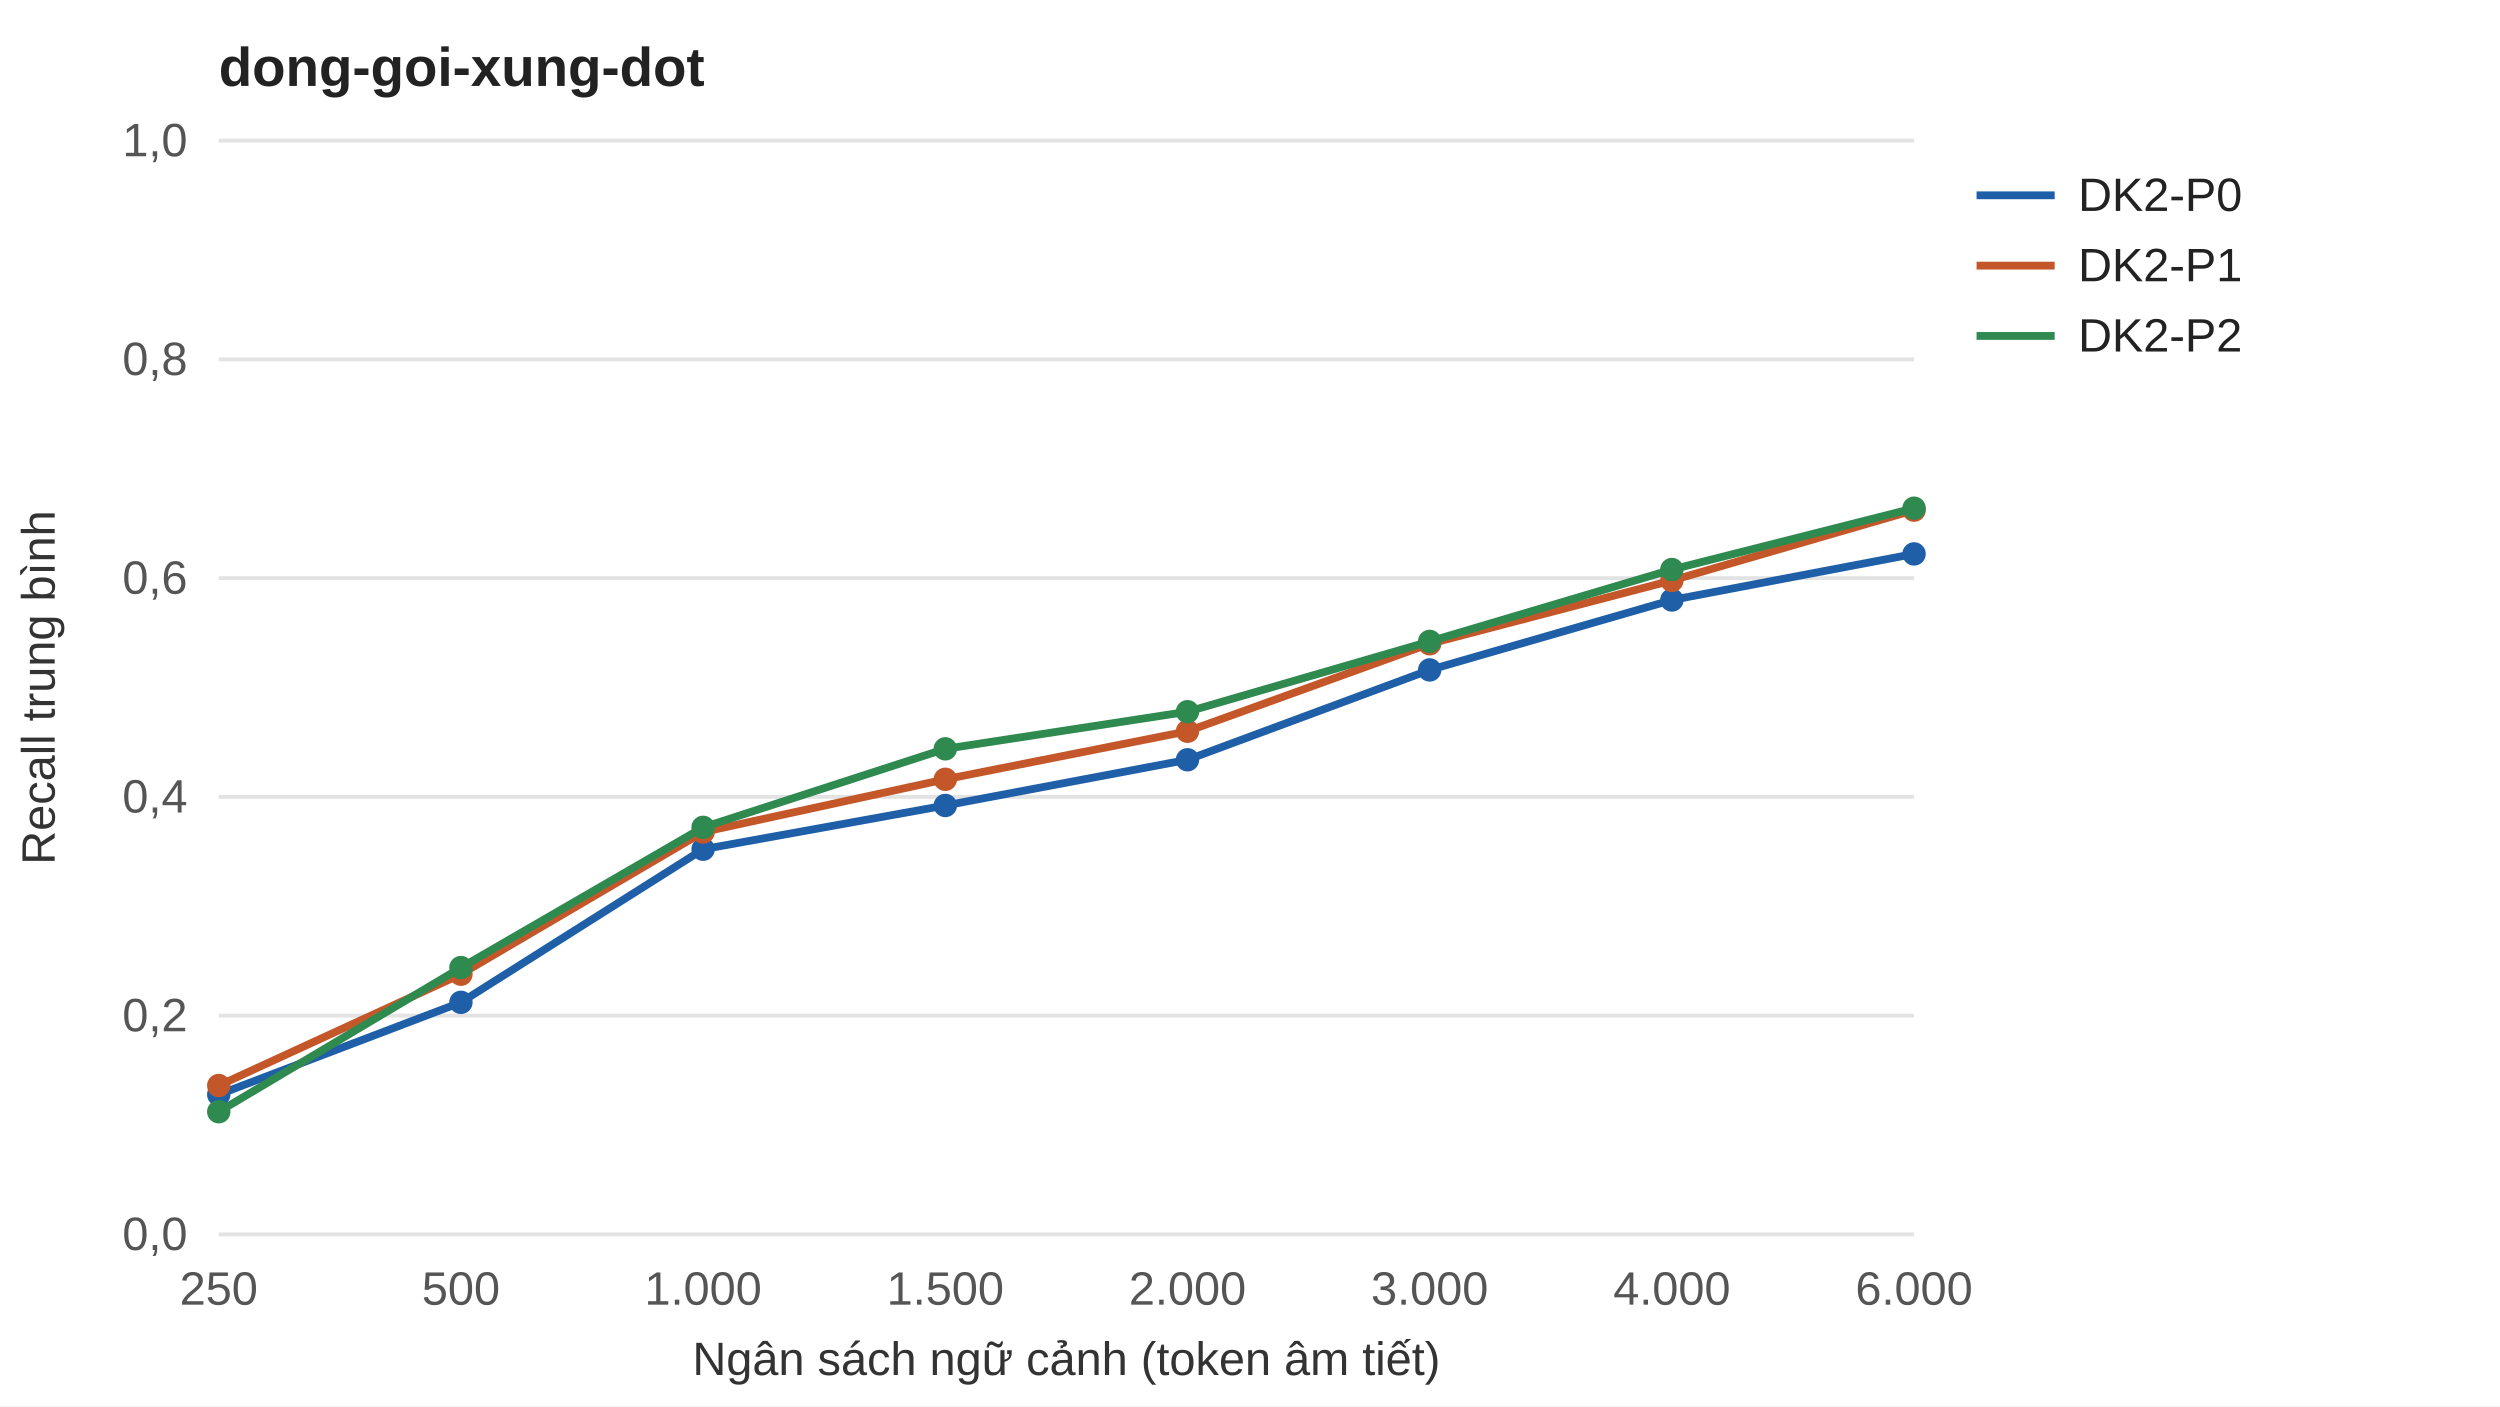
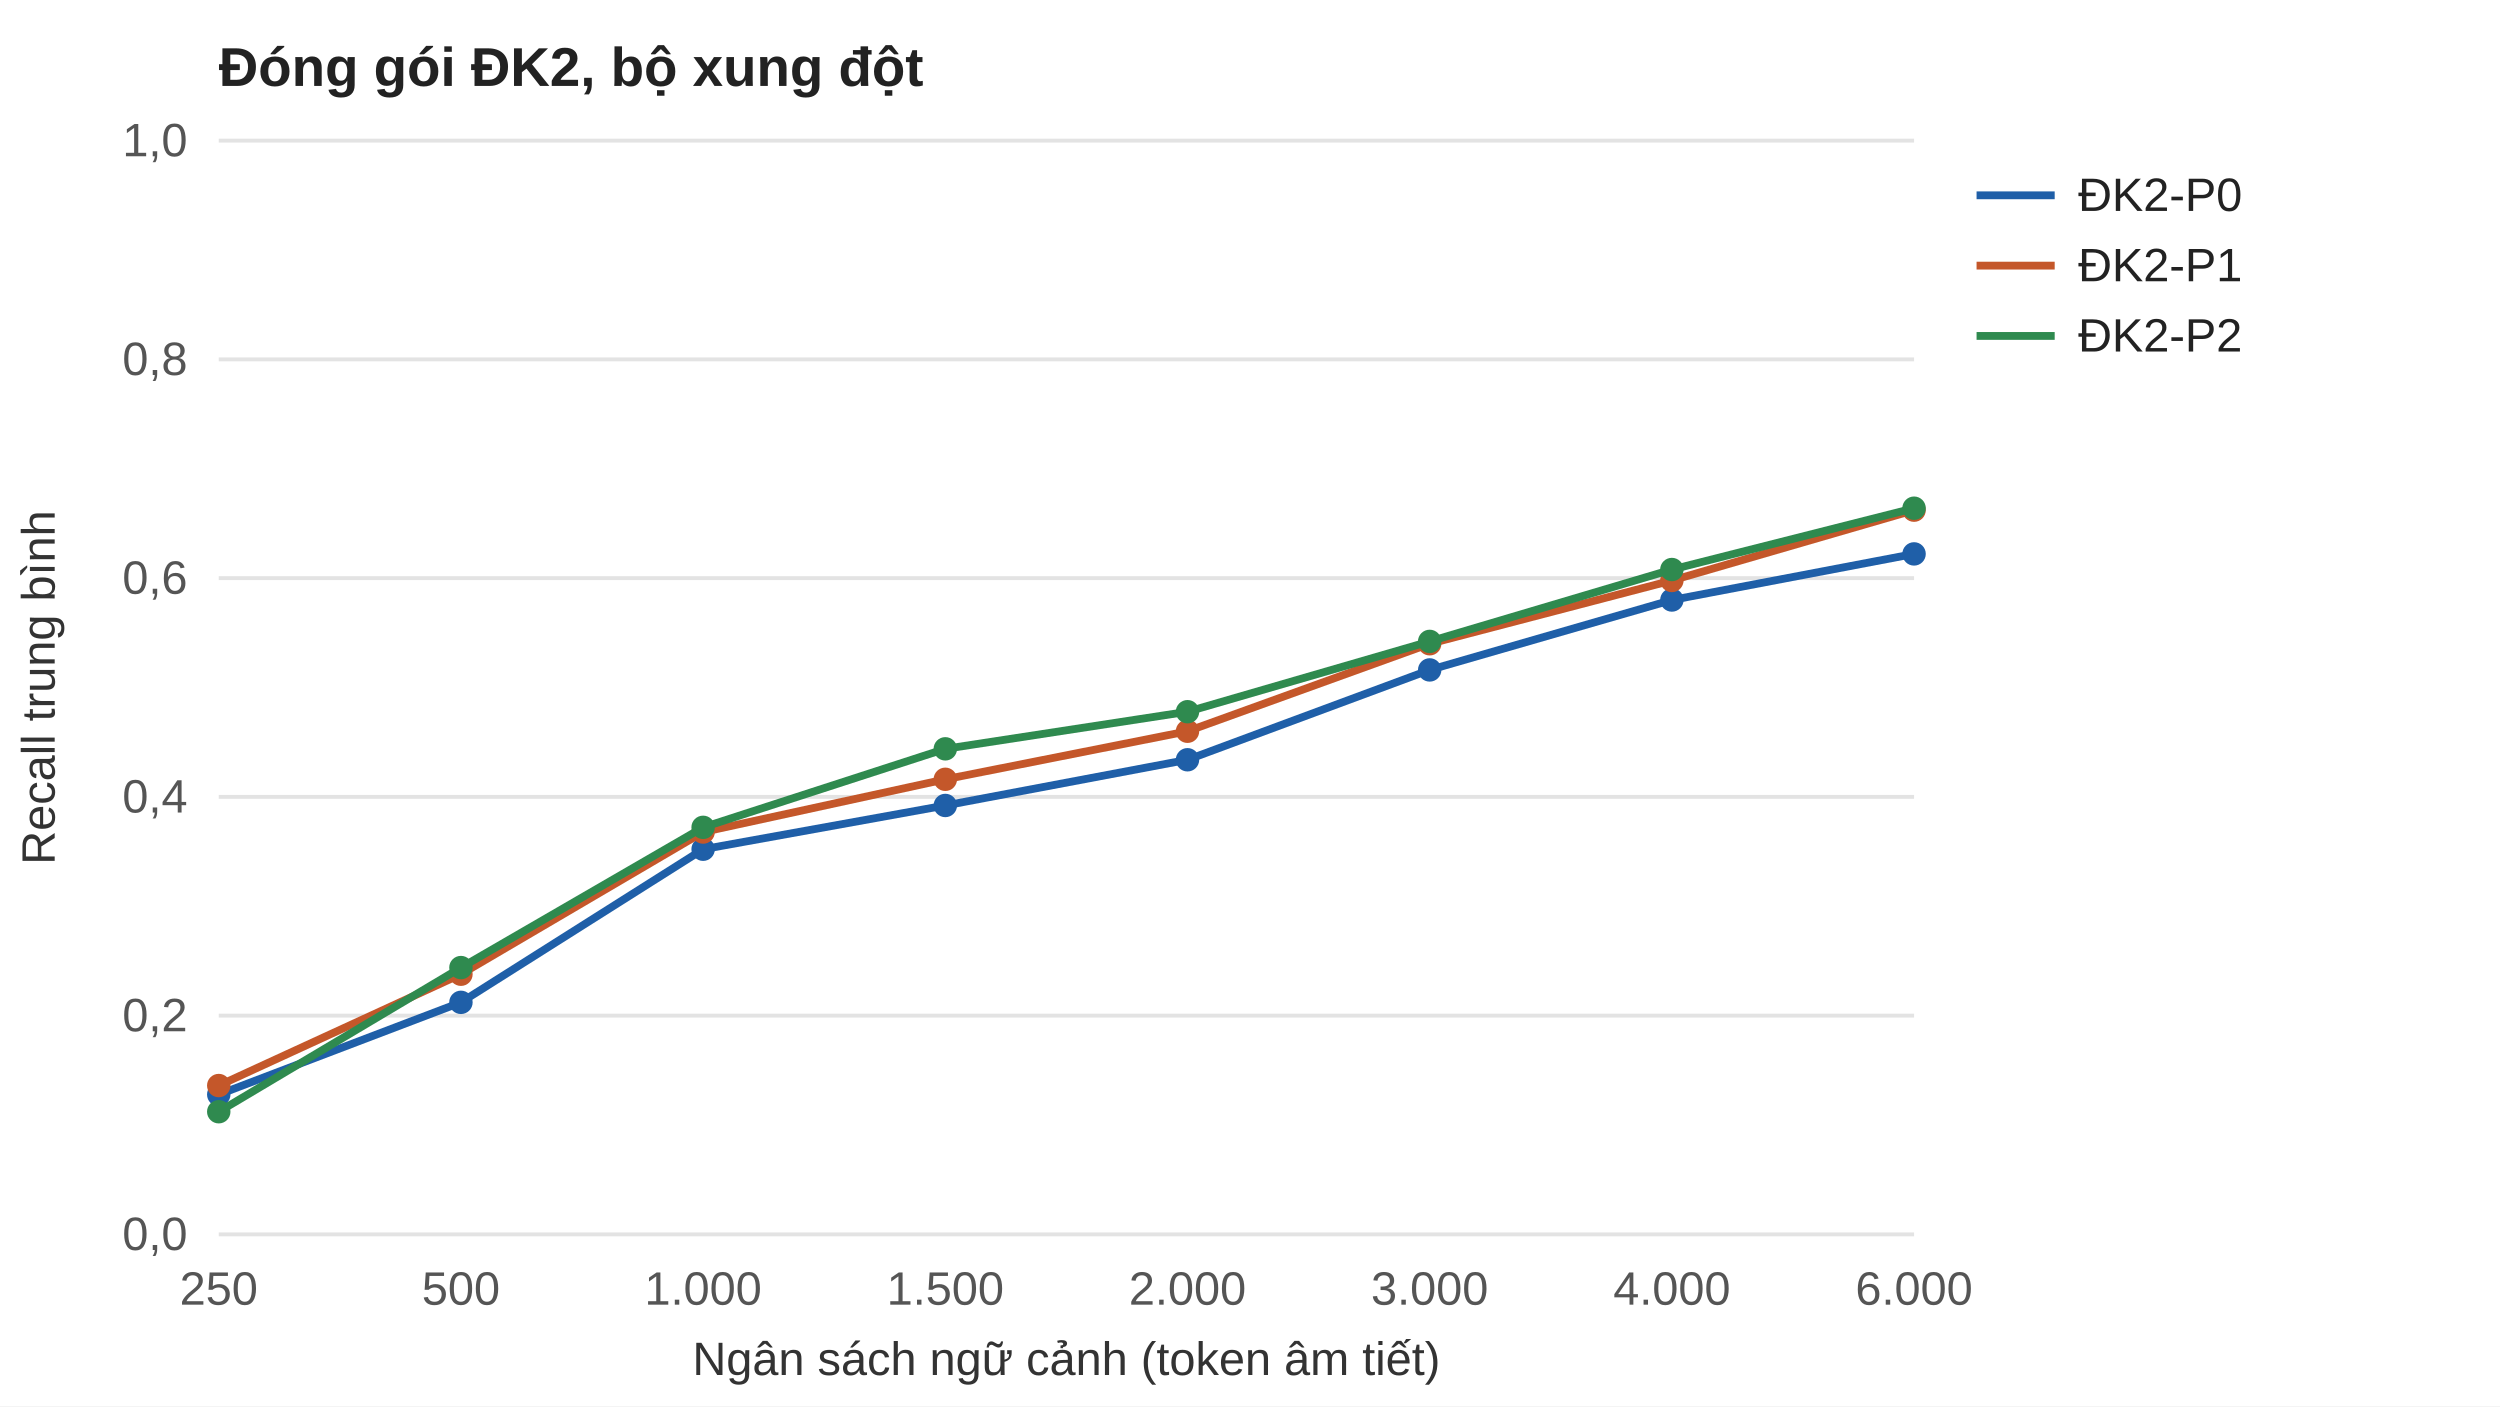
<svg xmlns="http://www.w3.org/2000/svg" width="640" height="360" viewBox="0 0 640 360" font-family="Segoe UI, Arial, sans-serif" font-size="12">
  <rect width="640" height="360" fill="#ffffff" />
-   <text x="56" y="22" font-size="14" font-weight="600" fill="#222">dong-goi-xung-dot</text>
+   <text x="56" y="22" font-size="14" font-weight="600" fill="#222">Đóng gói ĐK2, bộ xung đột</text>
  <line x1="56" x2="490" y1="316.0" y2="316.0" stroke="#e3e3e3" />
  <text x="48" y="320.0" text-anchor="end" fill="#555">0,0</text>
  <line x1="56" x2="490" y1="260.0" y2="260.0" stroke="#e3e3e3" />
  <text x="48" y="264.0" text-anchor="end" fill="#555">0,2</text>
  <line x1="56" x2="490" y1="204.0" y2="204.0" stroke="#e3e3e3" />
  <text x="48" y="208.0" text-anchor="end" fill="#555">0,4</text>
  <line x1="56" x2="490" y1="148.0" y2="148.0" stroke="#e3e3e3" />
  <text x="48" y="152.0" text-anchor="end" fill="#555">0,6</text>
  <line x1="56" x2="490" y1="92.0" y2="92.0" stroke="#e3e3e3" />
  <text x="48" y="96.0" text-anchor="end" fill="#555">0,8</text>
  <line x1="56" x2="490" y1="36.0" y2="36.0" stroke="#e3e3e3" />
  <text x="48" y="40.0" text-anchor="end" fill="#555">1,0</text>
  <text x="56.0" y="334" text-anchor="middle" fill="#555">250</text>
  <text x="118.0" y="334" text-anchor="middle" fill="#555">500</text>
  <text x="180.0" y="334" text-anchor="middle" fill="#555">1.000</text>
  <text x="242.0" y="334" text-anchor="middle" fill="#555">1.500</text>
  <text x="304.0" y="334" text-anchor="middle" fill="#555">2.000</text>
  <text x="366.0" y="334" text-anchor="middle" fill="#555">3.000</text>
  <text x="428.0" y="334" text-anchor="middle" fill="#555">4.000</text>
  <text x="490.0" y="334" text-anchor="middle" fill="#555">6.000</text>
  <text x="273.0" y="352" text-anchor="middle" fill="#333">Ngân sách ngữ cảnh (token âm tiết)</text>
  <text x="14" y="176.0" transform="rotate(-90 14 176.0)" text-anchor="middle" fill="#333">Recall trung bình</text>
  <polyline fill="none" stroke="#1f5fa8" stroke-width="2" points="56.0,280.2 118.0,256.6 180.0,217.4 242.0,206.2 304.0,194.5 366.0,171.5 428.0,153.6 490.0,141.8" />
  <circle cx="56.0" cy="280.2" r="3" fill="#1f5fa8" />
  <circle cx="118.0" cy="256.6" r="3" fill="#1f5fa8" />
  <circle cx="180.0" cy="217.4" r="3" fill="#1f5fa8" />
  <circle cx="242.0" cy="206.2" r="3" fill="#1f5fa8" />
  <circle cx="304.0" cy="194.5" r="3" fill="#1f5fa8" />
  <circle cx="366.0" cy="171.5" r="3" fill="#1f5fa8" />
  <circle cx="428.0" cy="153.6" r="3" fill="#1f5fa8" />
  <circle cx="490.0" cy="141.8" r="3" fill="#1f5fa8" />
  <line x1="506" x2="526" y1="50" y2="50" stroke="#1f5fa8" stroke-width="2" />
-   <text x="532" y="54" fill="#222">DK2-P0</text>
+   <text x="532" y="54" fill="#222">ĐK2-P0</text>
  <polyline fill="none" stroke="#c4572a" stroke-width="2" points="56.0,277.9 118.0,249.4 180.0,213.0 242.0,199.5 304.0,187.2 366.0,164.8 428.0,148.6 490.0,130.6" />
  <circle cx="56.0" cy="277.9" r="3" fill="#c4572a" />
  <circle cx="118.0" cy="249.4" r="3" fill="#c4572a" />
  <circle cx="180.0" cy="213.0" r="3" fill="#c4572a" />
  <circle cx="242.0" cy="199.5" r="3" fill="#c4572a" />
  <circle cx="304.0" cy="187.2" r="3" fill="#c4572a" />
  <circle cx="366.0" cy="164.8" r="3" fill="#c4572a" />
  <circle cx="428.0" cy="148.6" r="3" fill="#c4572a" />
  <circle cx="490.0" cy="130.6" r="3" fill="#c4572a" />
  <line x1="506" x2="526" y1="68" y2="68" stroke="#c4572a" stroke-width="2" />
-   <text x="532" y="72" fill="#222">DK2-P1</text>
+   <text x="532" y="72" fill="#222">ĐK2-P1</text>
  <polyline fill="none" stroke="#2f8a4f" stroke-width="2" points="56.0,284.6 118.0,247.7 180.0,211.8 242.0,191.7 304.0,182.2 366.0,164.2 428.0,145.8 490.0,130.1" />
  <circle cx="56.0" cy="284.6" r="3" fill="#2f8a4f" />
  <circle cx="118.0" cy="247.7" r="3" fill="#2f8a4f" />
  <circle cx="180.0" cy="211.8" r="3" fill="#2f8a4f" />
  <circle cx="242.0" cy="191.7" r="3" fill="#2f8a4f" />
  <circle cx="304.0" cy="182.2" r="3" fill="#2f8a4f" />
  <circle cx="366.0" cy="164.2" r="3" fill="#2f8a4f" />
  <circle cx="428.0" cy="145.8" r="3" fill="#2f8a4f" />
  <circle cx="490.0" cy="130.1" r="3" fill="#2f8a4f" />
  <line x1="506" x2="526" y1="86" y2="86" stroke="#2f8a4f" stroke-width="2" />
-   <text x="532" y="90" fill="#222">DK2-P2</text>
+   <text x="532" y="90" fill="#222">ĐK2-P2</text>
</svg>
